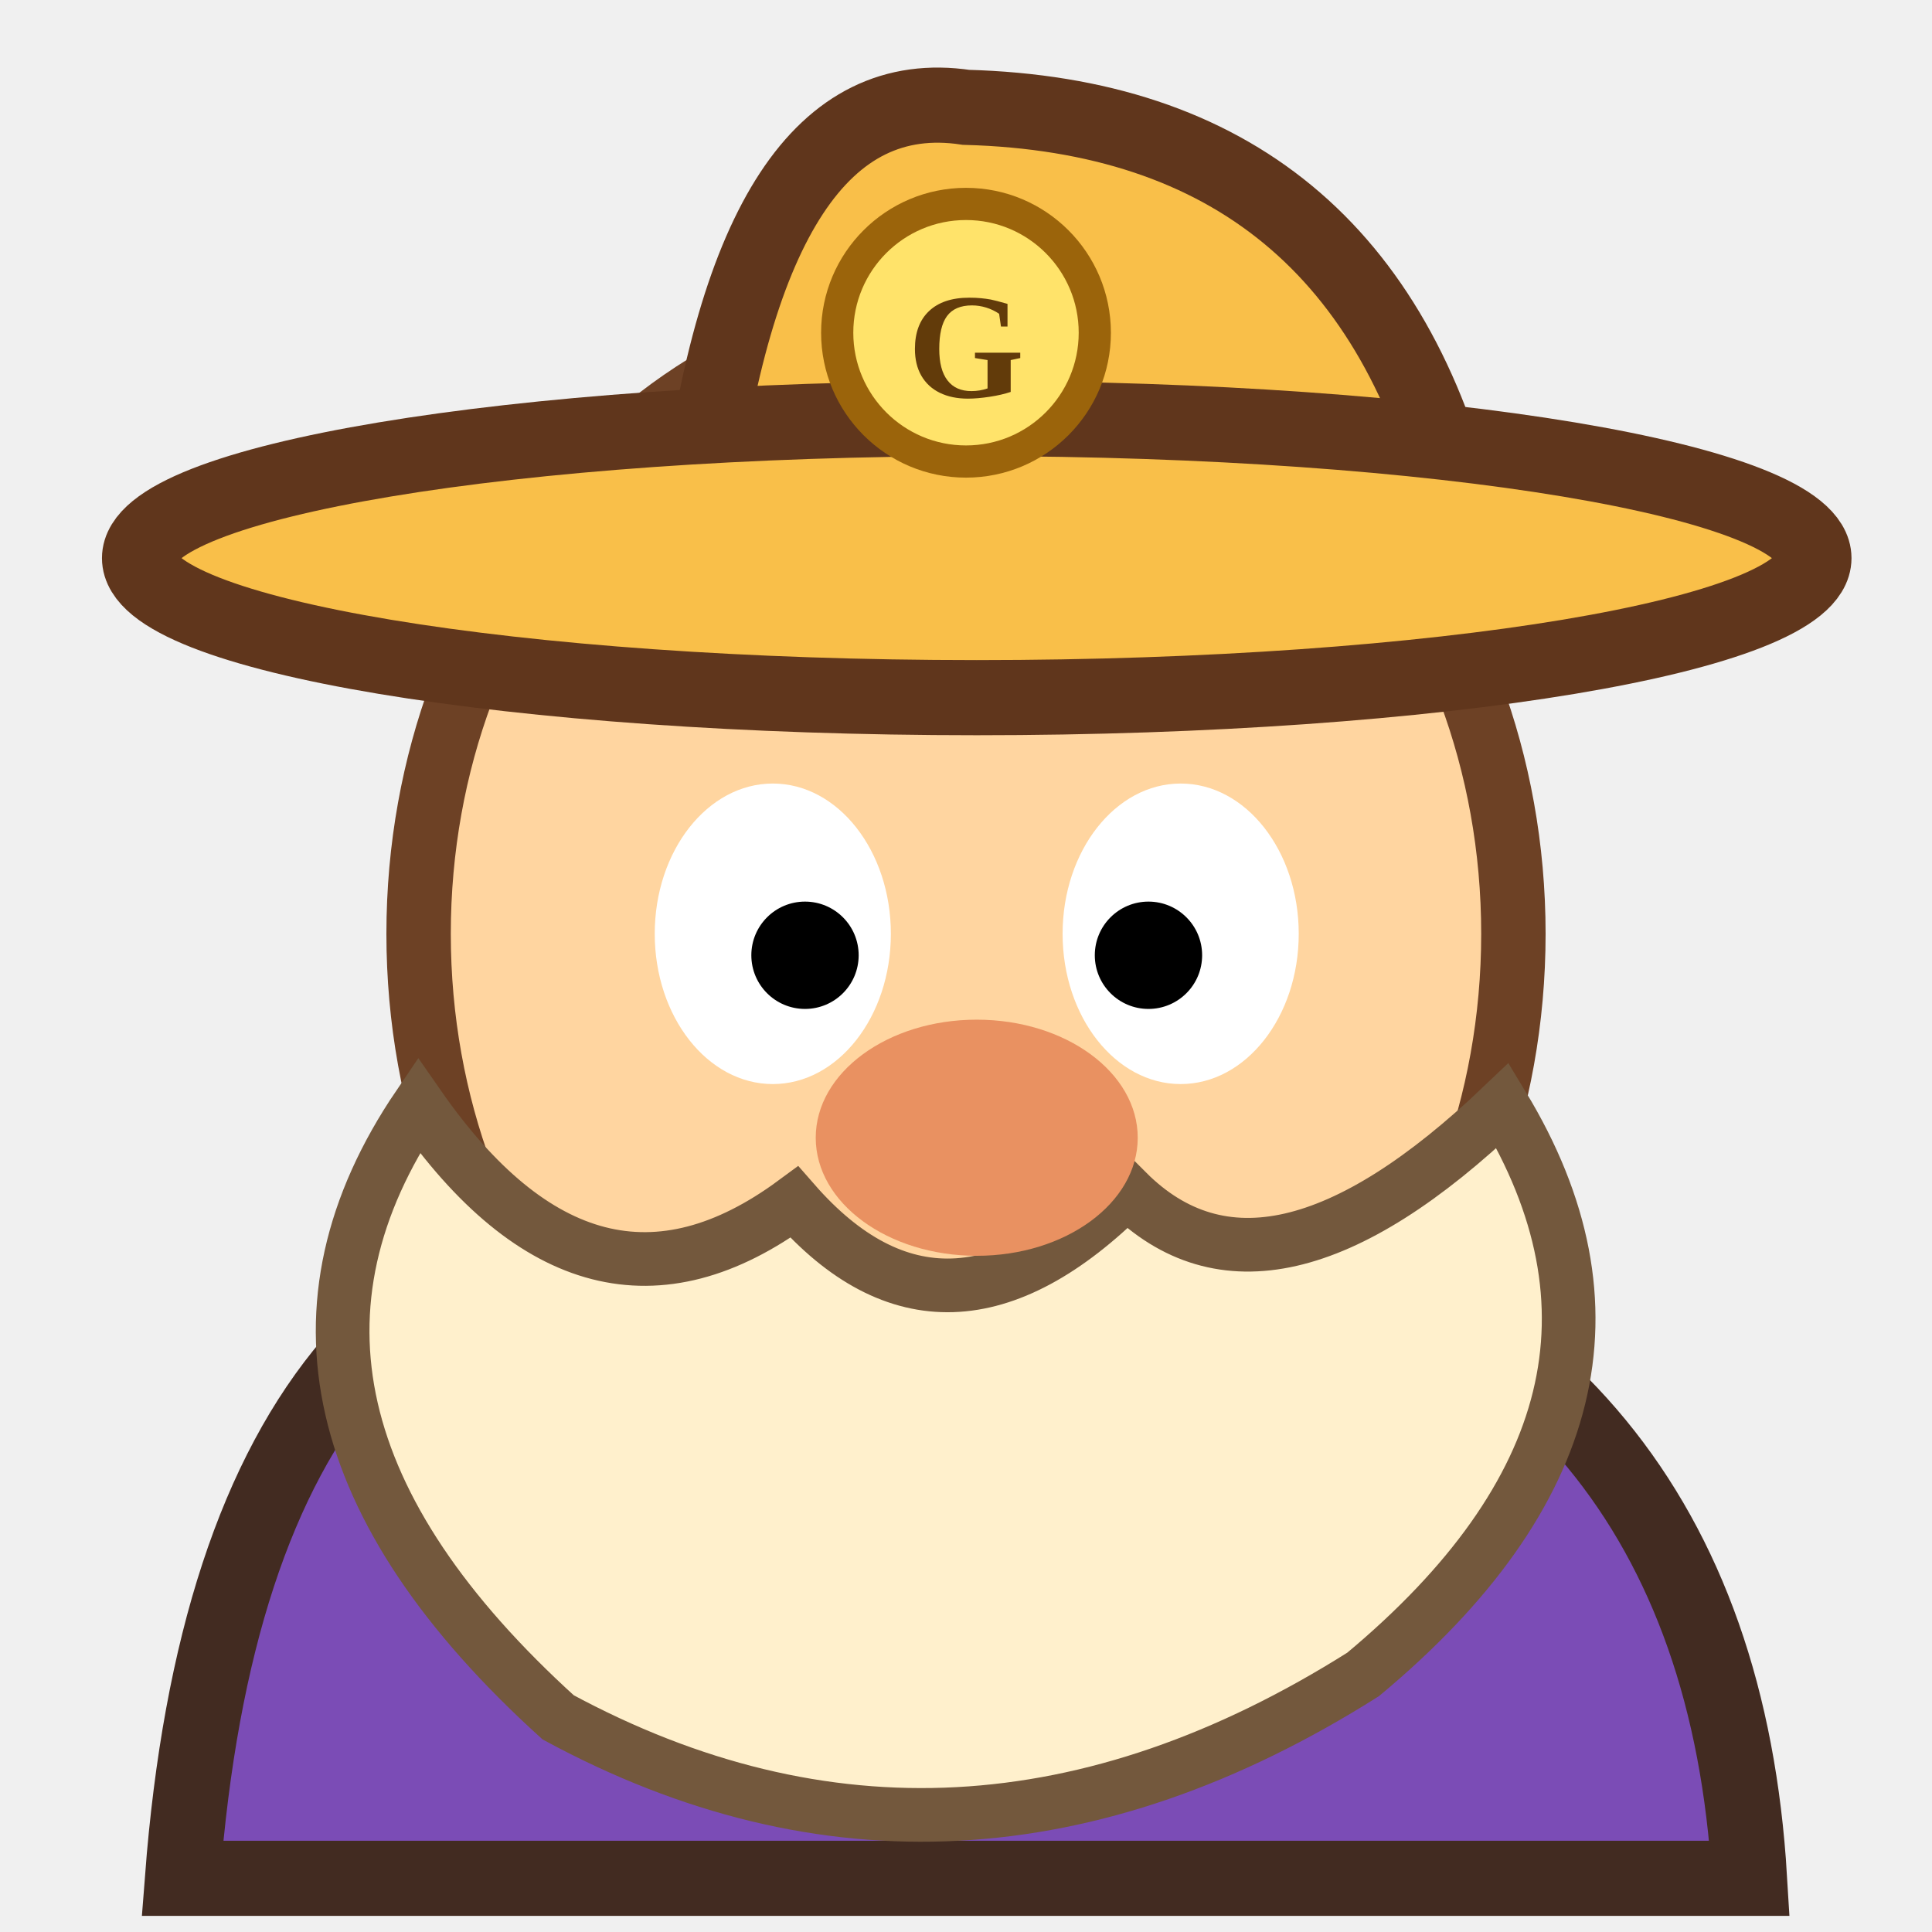
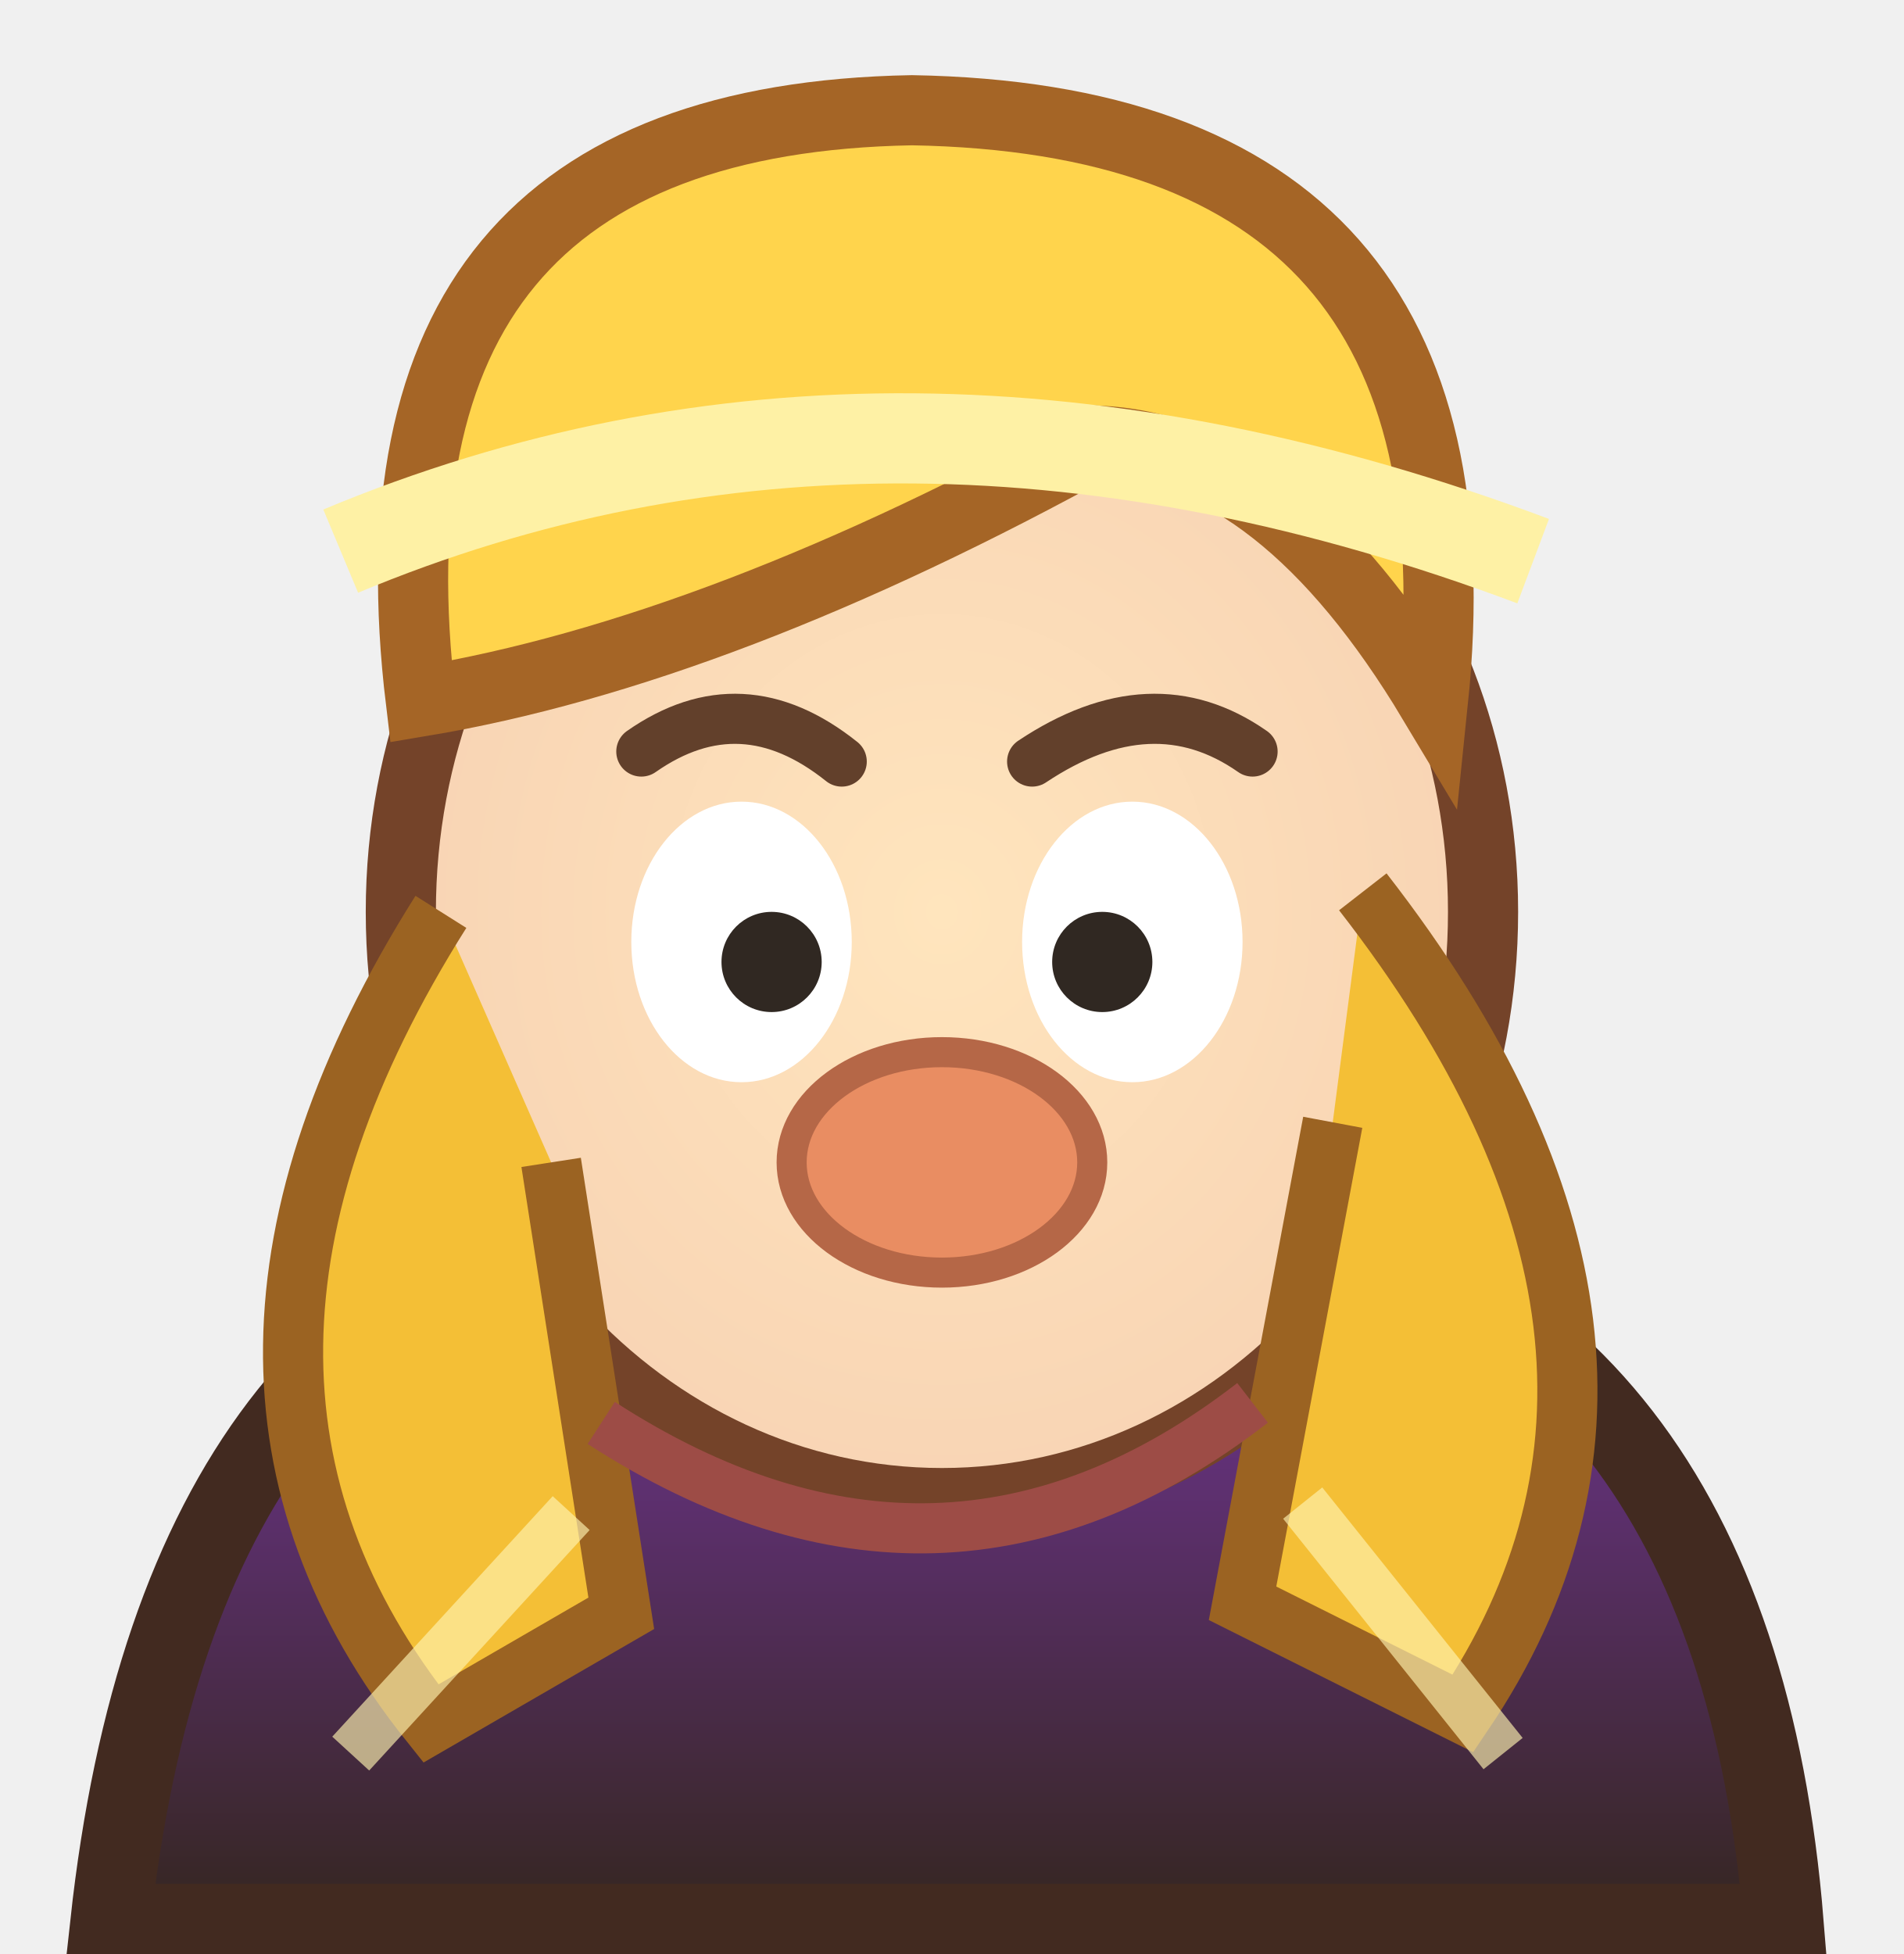
- <svg xmlns="http://www.w3.org/2000/svg" viewBox="0 0 180 180">
-   <path d="M17 175Q22 110 70 113H112Q160 125 163 175Z" fill="#7b4cb6" stroke="#422b21" stroke-width="7" />
-   <ellipse cx="90" cy="87" rx="51" ry="58" fill="#ffd5a0" stroke="#6d4125" stroke-width="6" />
-   <path d="M39 103Q20 131 52 160Q89 180 127 156Q157 131 140 103Q118 124 105 111Q88 128 74 112Q55 126 39 103Z" fill="#fff0cc" stroke="#73583d" stroke-width="5" />
-   <ellipse cx="72" cy="87" rx="11" ry="14" fill="white" />
-   <ellipse cx="110" cy="87" rx="11" ry="14" fill="white" />
-   <circle cx="75" cy="89" r="5" />
-   <circle cx="107" cy="89" r="5" />
-   <ellipse cx="91" cy="106" rx="15" ry="11" fill="#e99161" />
-   <path d="M65 48Q70 7 90 10Q127 11 136 48Z" fill="#f9bf49" stroke="#60361c" stroke-width="7" />
-   <ellipse cx="91" cy="52" rx="78" ry="13" fill="#f9bf49" stroke="#60361c" stroke-width="7" />
-   <circle cx="90" cy="31" r="12" fill="#ffe36a" stroke="#9b640b" stroke-width="3" />
-   <text x="90" y="37" text-anchor="middle" font-size="14" font-weight="bold" fill="#623b0a">G</text>
+ <svg xmlns="http://www.w3.org/2000/svg" viewBox="0 0 190 195">
+   <defs>
+     <radialGradient id="skin">
+       <stop stop-color="#ffe5bd" />
+       <stop offset="1" stop-color="#f8d4b4" />
+     </radialGradient>
+     <linearGradient id="coat" x2="0" y2="1">
+       <stop stop-color="#7836a3" />
+       <stop offset="1" stop-color="#34261f" />
+     </linearGradient>
+   </defs>
+   <path d="M11 192Q18 128 65 121H123Q173 130 178 192Z" fill="url(#coat)" stroke="#422a20" stroke-width="8" />
+   <path d="M66 121L94 148 122 121" fill="#f4d7a6" stroke="#68462a" stroke-width="5" />
+   <ellipse cx="94" cy="91" rx="54" ry="59" fill="url(#skin)" stroke="#744329" stroke-width="7" />
+   <path d="M44 91Q15 137 43 172L62 161 55 116M136 89Q171 134 146 171L124 160 133 112" fill="#f4bf36" stroke="#9b6322" stroke-width="6" />
+   <path d="M60 142Q94 164 125 140" stroke="#9d4c46" stroke-width="5" fill="none" />
+   <ellipse cx="74" cy="94" rx="11" ry="14" fill="#fff" />
+   <ellipse cx="113" cy="94" rx="11" ry="14" fill="#fff" />
+   <circle cx="77" cy="96" r="5" fill="#302822" />
+   <circle cx="110" cy="96" r="5" fill="#302822" />
+   <path d="M64 75Q74 68 84 76M103 76Q115 68 125 75" fill="none" stroke="#62402b" stroke-width="5" stroke-linecap="round" />
+   <ellipse cx="94" cy="116" rx="15" ry="11" fill="#e98d62" stroke="#b56747" stroke-width="3" />
+   <path d="M42 70Q35 12 91 11Q149 12 143 70Q128 45 110 44Q72 65 42 70Z" fill="#ffd44c" stroke="#a56526" stroke-width="7" />
+   <path d="M34 55Q89 32 153 56" stroke="#fef1a5" stroke-width="9" fill="none" />
+   <path d="M35 175L57 151M150 175L130 150" stroke="#fff2b0" stroke-width="5" opacity=".65" />
</svg>
